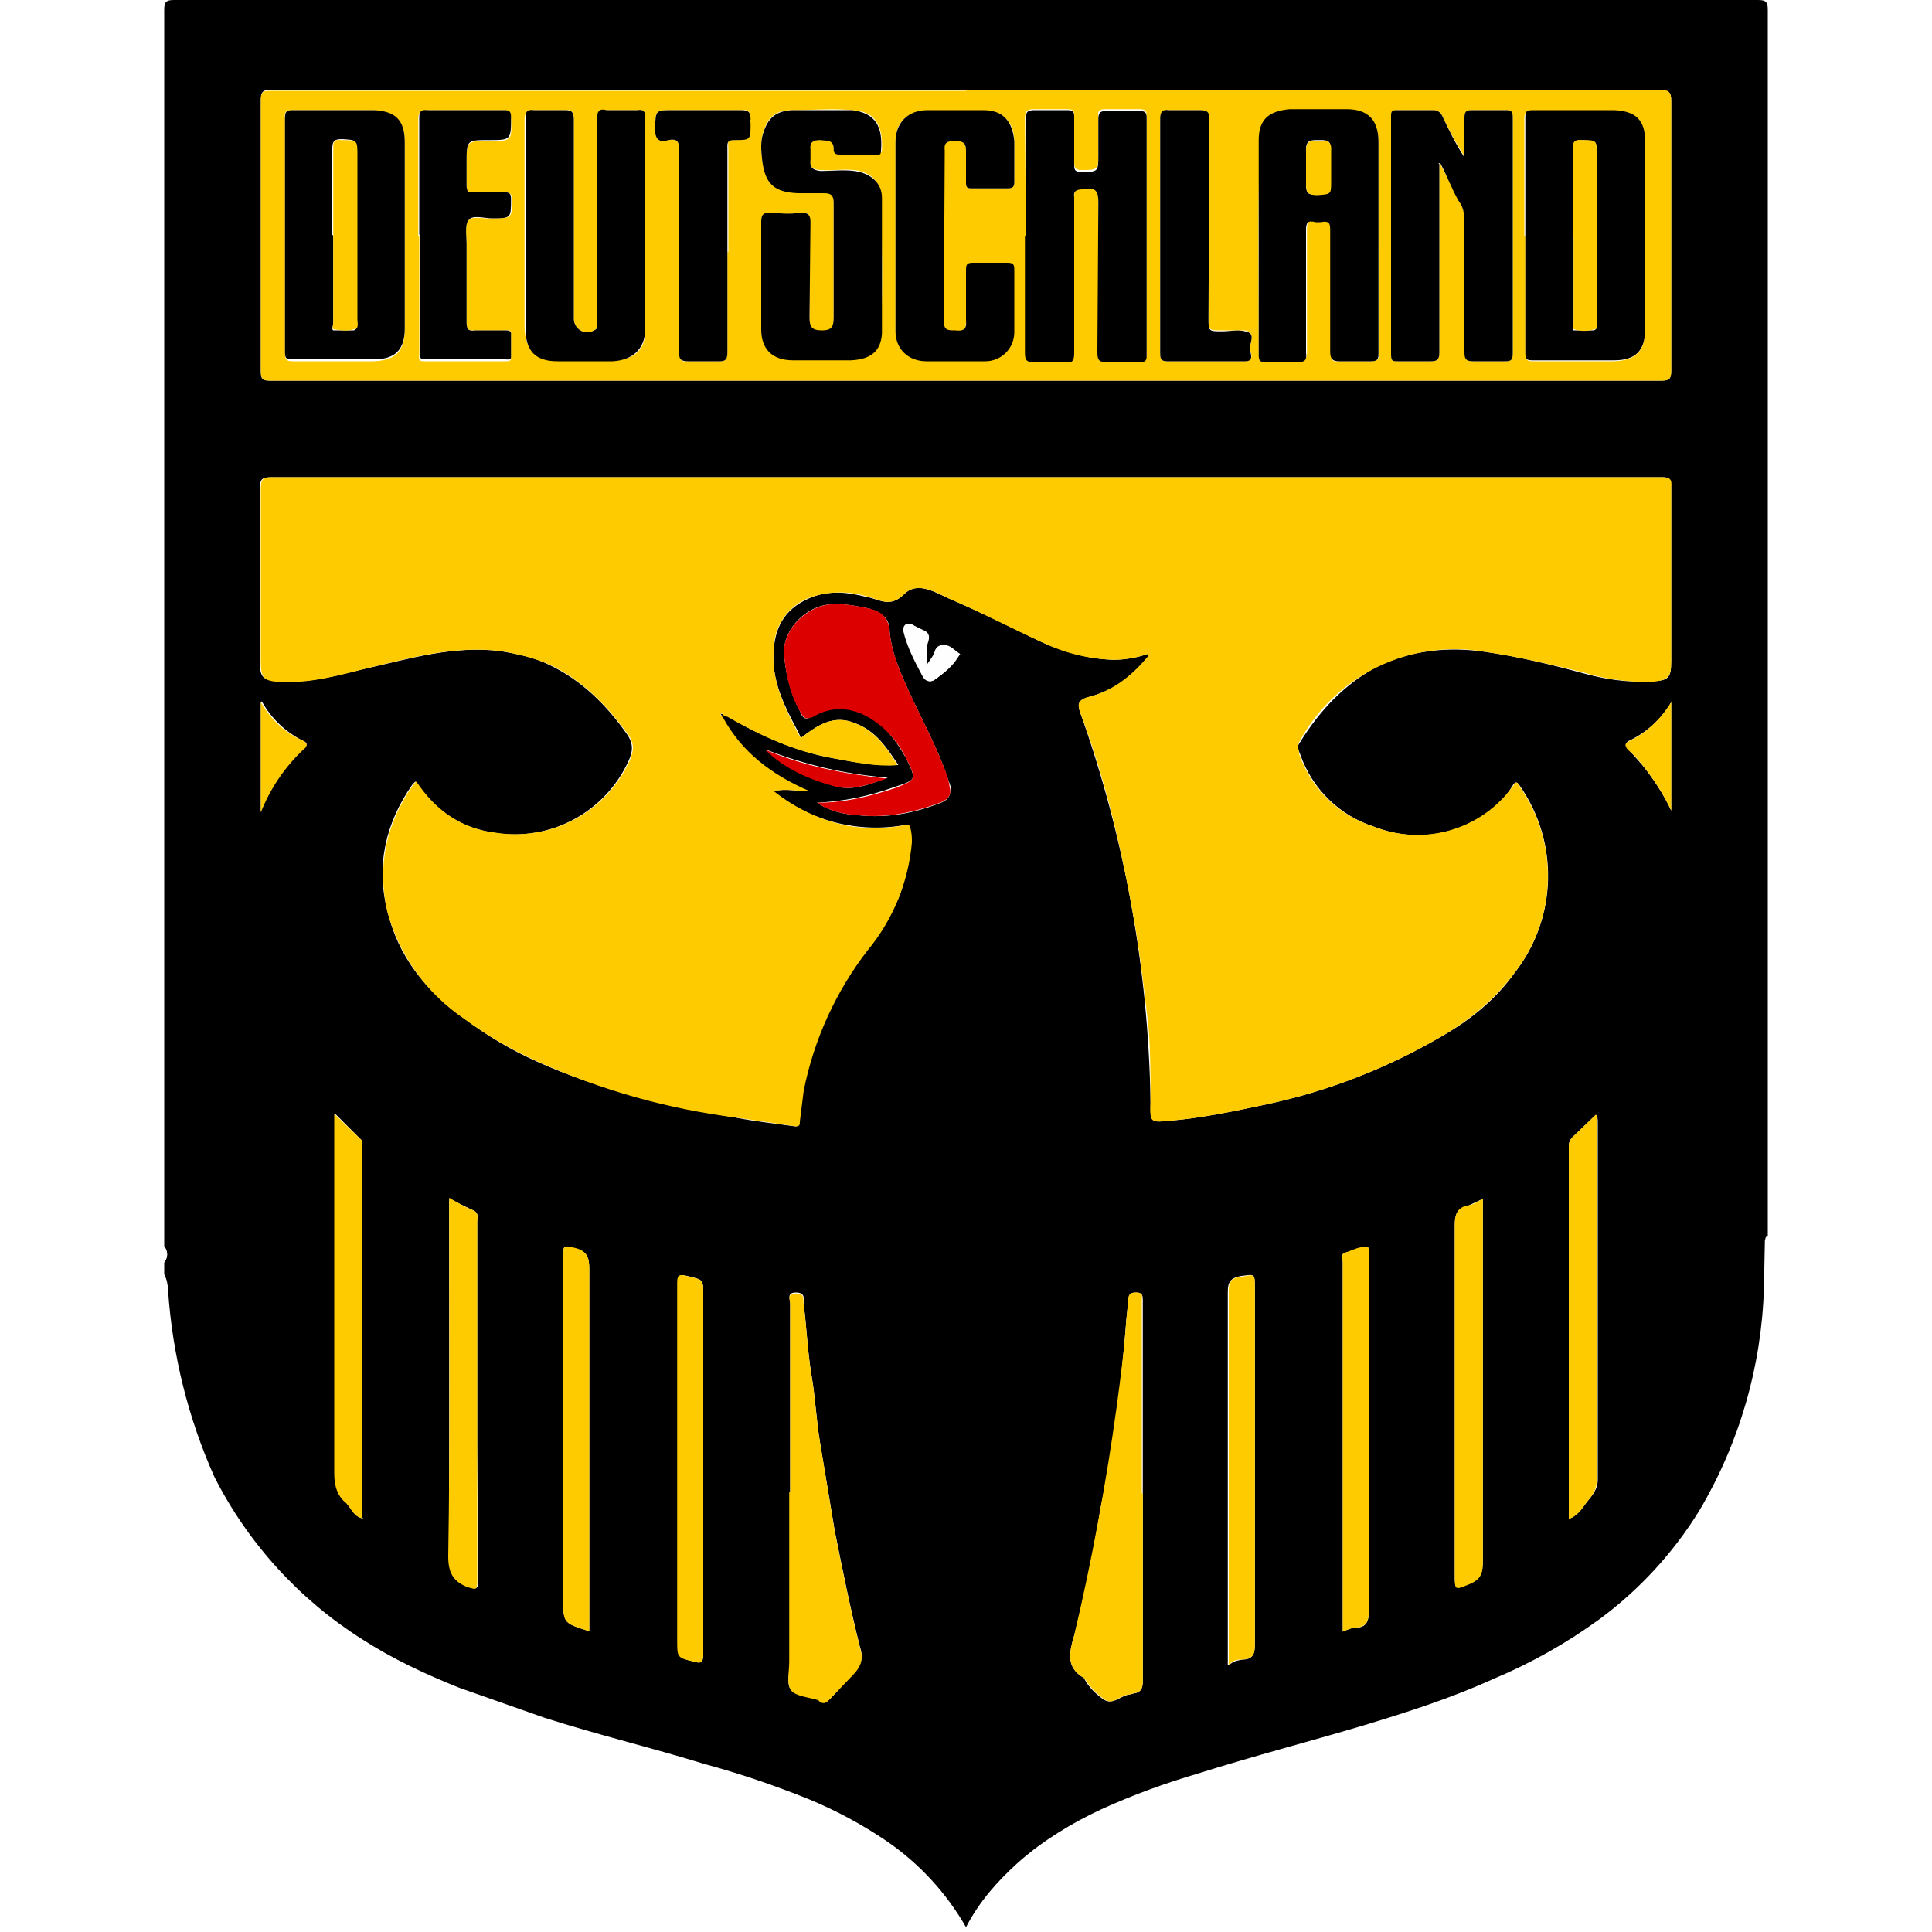
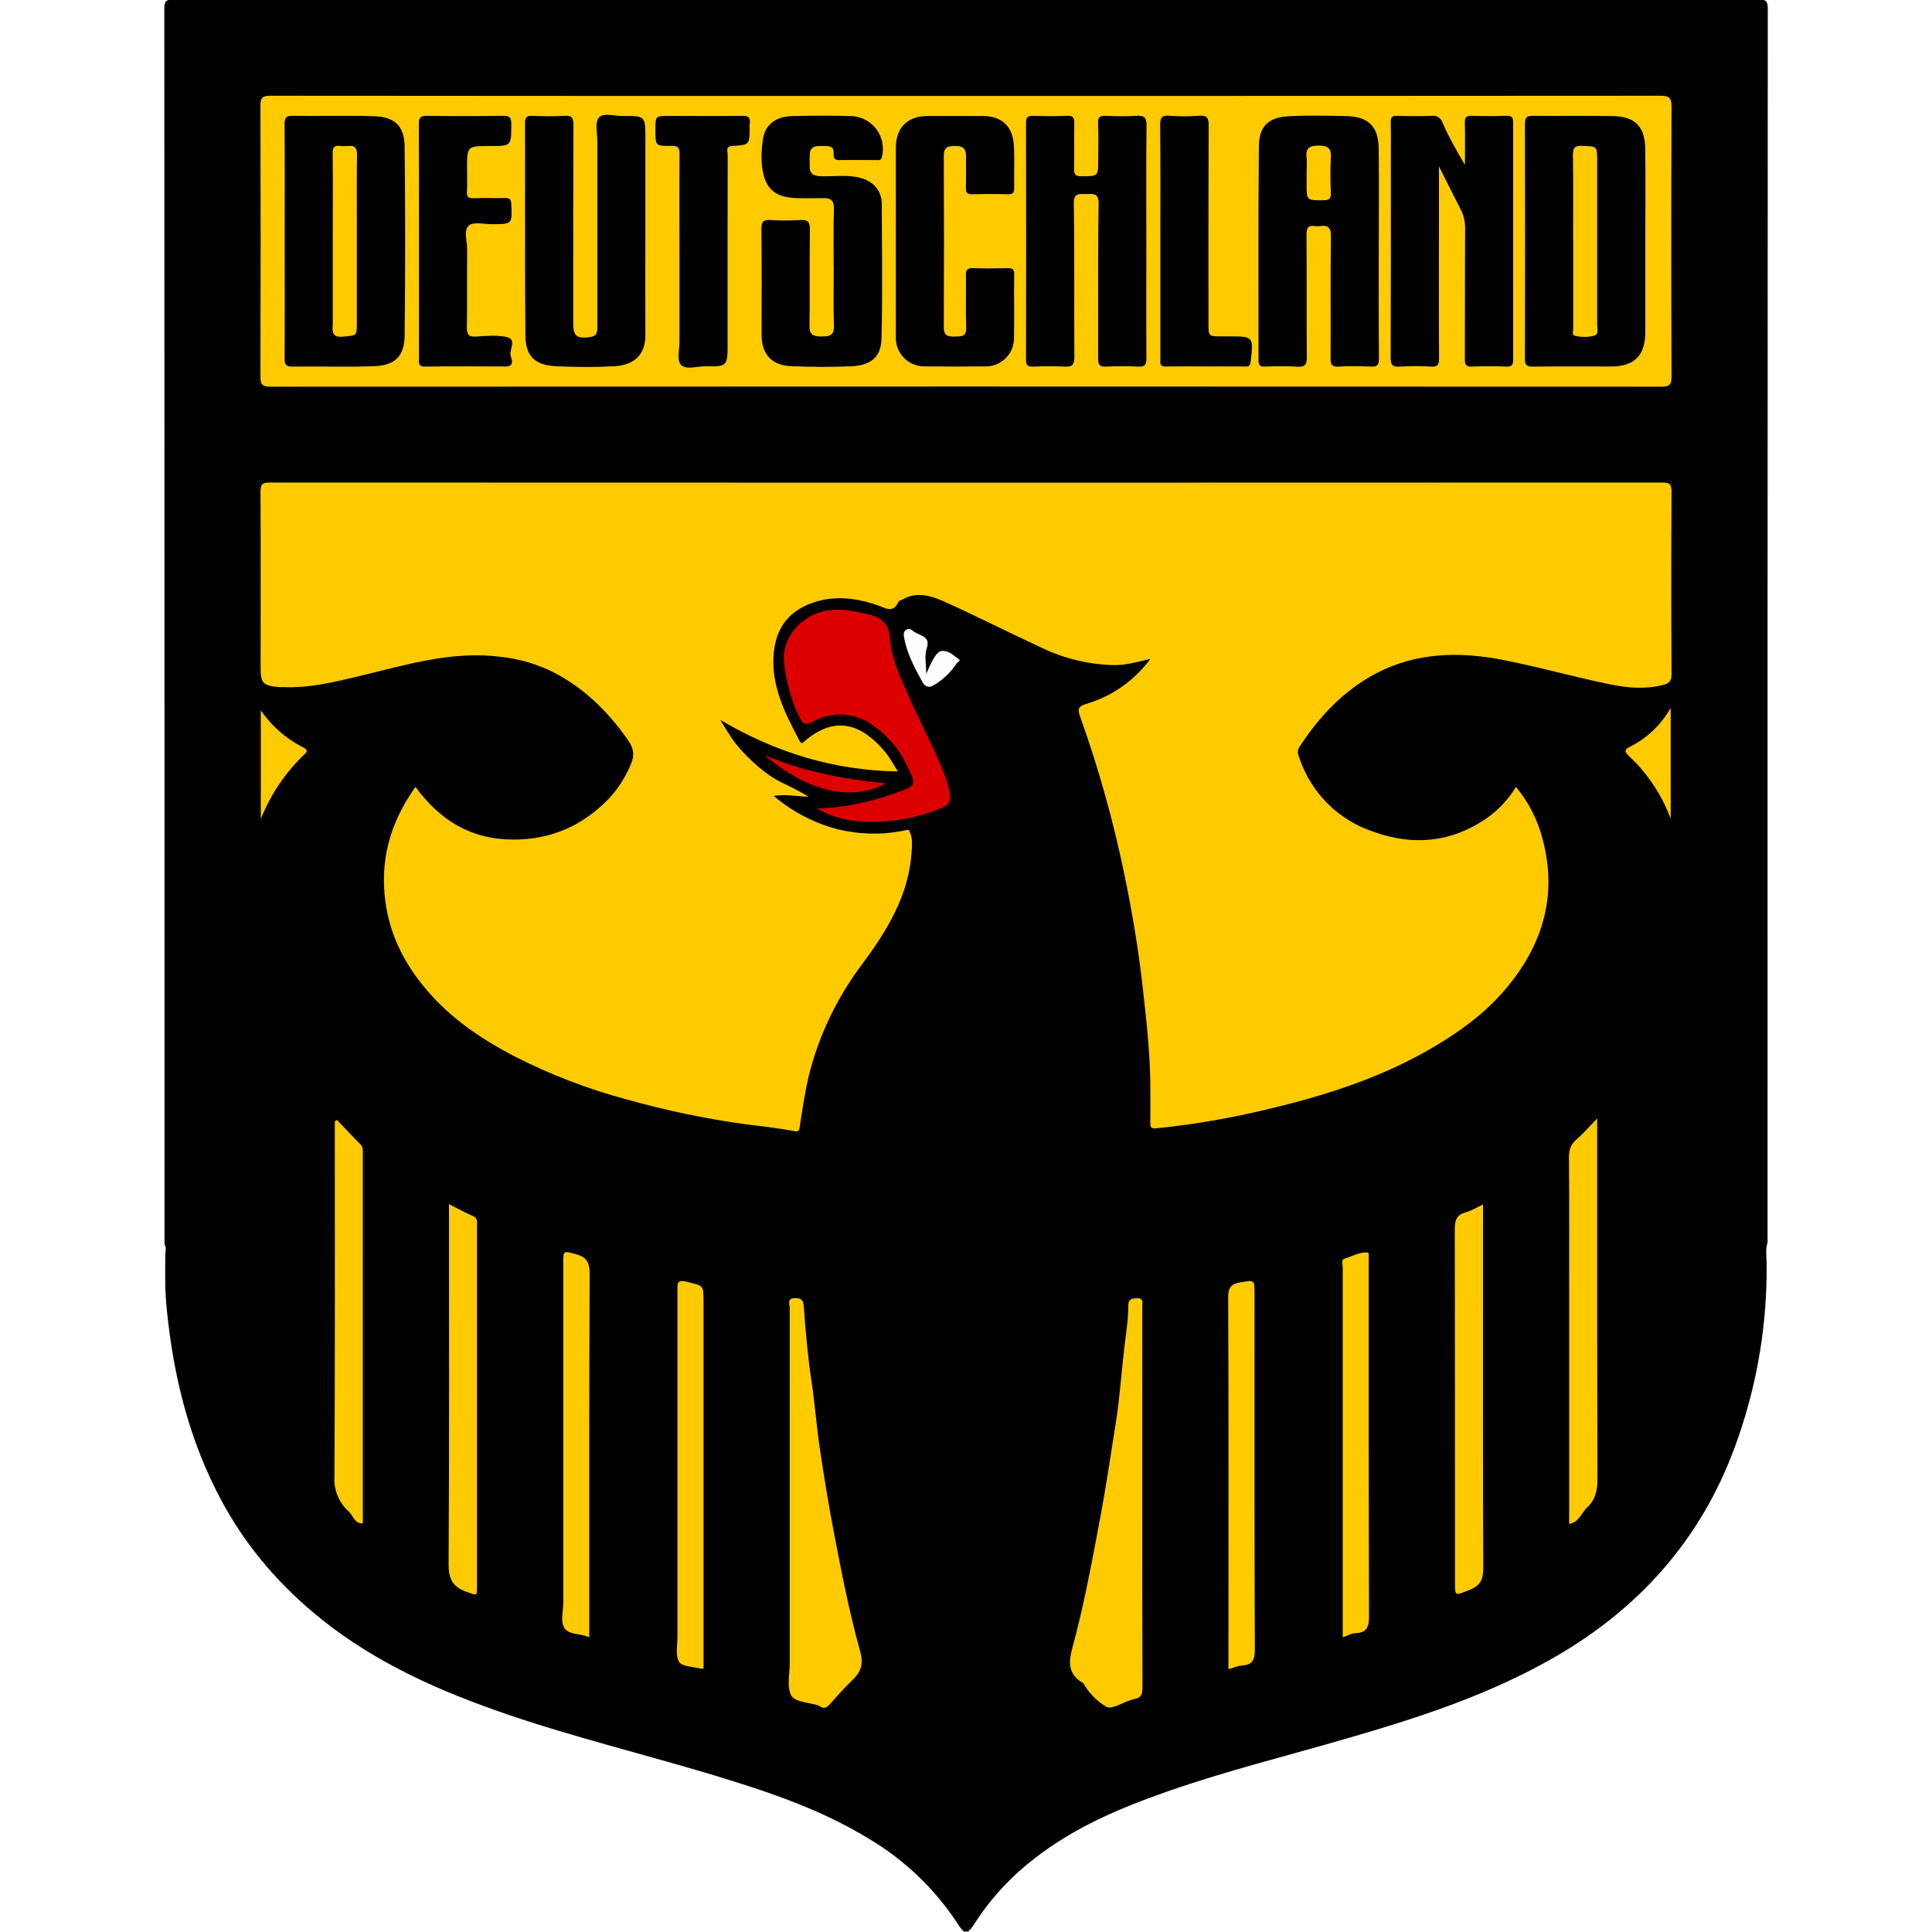
- <svg xmlns="http://www.w3.org/2000/svg" version="1.1" id="Layer_1" x="0" y="0" viewBox="0 0 200 200" xml:space="preserve">
-   <style>.ger_st0{fill:#fefefe}.ger_st1{fill:#fecb00}.ger_st2{fill:#dc0000}</style>
-   <path d="M17 132v-1.3c.4-.6.4-1.1 0-1.7V1c0-.8.2-1 1-1h164c.8 0 1 .2 1 1v127c-.3 0-.2.2-.3.4l-.1 5a48 48 0 01-6.7 23 40.2 40.2 0 01-10.3 11.2 54 54 0 01-11 6.2c-4.4 2-8.8 3.4-13.4 4.8-5.7 1.7-11.5 3.2-17.2 5-3.4 1-6.7 2.2-10 3.7-3 1.4-6 3.2-8.6 5.5-2.1 1.9-4 4-5.4 6.7a27.2 27.2 0 00-8.2-8.9 45 45 0 00-8.2-4.4c-3.5-1.4-7-2.6-10.7-3.6-5.5-1.7-11-3-16.6-4.8l-8.8-3.1c-3.5-1.4-6.9-3-10-5a42.8 42.8 0 01-15.3-16.8 56.7 56.7 0 01-4.8-19.3 4 4 0 00-.4-1.7zm58-58l.4.2c3.4 2 7 3.6 10.9 4.3 2.2.4 4.3.8 6.7.7-1.2-1.8-2.3-3.5-4.4-4.3-2.3-1-4 .2-5.7 1.5l-.2-.5c-1.5-2.8-2.9-5.5-2.6-8.7.2-2.6 1.4-4.4 4-5.4 1.8-.7 3.7-.5 5.6 0 1.3.2 2.4 1.2 3.9-.3 1.3-1.3 3-.3 4.5.4 3.3 1.4 6.5 3 9.8 4.6 2.3 1 4.7 1.7 7.3 1.8a11 11 0 003.6-.6v.4c-1.7 2-3.7 3.5-6.3 4.1-.8.3-1 .6-.7 1.5a126.5 126.5 0 017.3 40.4c0 2.2 0 2.1 2.2 1.9 3.3-.3 6.6-1 9.9-1.7a61 61 0 0018-7c3-1.7 5.6-3.8 7.6-6.6a16.3 16.3 0 00.5-19.4c-.2-.3-.4-.5-.7 0-.7 1.2-1.7 2.2-2.9 3a12.2 12.2 0 01-11.4 1.3 12 12 0 01-7.7-7.5c-.2-.5-.4-.8 0-1.3 2-3.2 4.5-5.9 7.8-7.7 3.6-1.8 7.5-2.2 11.5-1.6 3.4.5 6.7 1.3 10 2.2 2.2.6 4.6 1 7 .8 1.8 0 2.1-.3 2.1-2v-18c0-1-.2-1.1-1-1.1H28.1c-1 0-1.2.2-1.2 1.2v17.8c0 1.8.3 2 2 2.1h.4c3 .2 5.7-.6 8.6-1.3 4.5-1 9-2.4 13.9-1.8 1.7.3 3.4.6 5 1.4 3.4 1.6 6 4.2 8.1 7.2.7 1 .6 1.8.2 2.7a13 13 0 01-14 7.5c-3.4-.5-6.1-2.3-8.1-5.3l-.3.3c-2.8 4-3.8 8.4-2.6 13.1 1.1 4.7 4 8.3 7.9 11.1 2.4 1.8 4.9 3.3 7.6 4.5 3.3 1.5 6.7 2.6 10.1 3.6 3.5 1 7 1.6 10.5 2.2 2 .4 4 .6 6.1.9.4 0 .4-.2.4-.5l.4-3.2a35 35 0 016.6-14.5c1.3-1.6 2.4-3.4 3.3-5.4.8-1.9 1-3.8 1.3-5.8 0-.5 0-1-.2-1.6-.1-.2 0-.3-.4-.2A17 17 0 0180 81.9c1.3-.3 2.4 0 3.7 0-3.9-1.6-7-4-9-7.7l.1-.2zm25-64.7H28c-.8 0-1 .2-1 1.1v28c0 .9.2 1 1 1h144c.8 0 1-.2 1-1v-28c0-.9-.3-1-1.2-1H100zM84.6 83.1c1.3.9 2.8 1.2 4.3 1.3 3 .3 5.7-.2 8.5-1.3 1-.4 1-1 1-1.7l-.7-2c-1-2.6-2.4-5.2-3.6-7.8-.9-2-1.8-4-2-6.2 0-1.4-.8-2-2.1-2.4-1.5-.3-2.9-.6-4.4-.4-2.6.4-4.8 3-4.4 5.5.2 2 .7 3.8 1.6 5.5.3.8.6 1 1.4.5 1.8-1 3.8-1 5.6 0 1.8 1 3 2.6 4 4.4 1.1 2.3 1.1 2.2-1.3 3a27 27 0 01-8 1.6zm33.7 71.5v-20c0-.4 0-.8-.7-.8-.6 0-.8.2-.8.9l-.2 1.9a159.5 159.5 0 01-2.7 19.7 152 152 0 01-2.7 13c-.5 1.7-.9 3.3 1 4.4.5 1 1.3 1.7 2 2.2 1 .7 1.8-.4 2.8-.5l.4-.1c.7-.1.9-.5.9-1.3v-19.4zm-36.5-.2v17.4c0 1-.4 2.4 0 3 .6.7 2 .8 2.9 1.1l.2.2c.4.2.6.1 1-.2l2.3-2.5c1-1 1.2-1.8.8-3-1-4-1.8-8-2.6-12l-1.5-9c-.4-2.4-.5-4.8-.9-7.1-.4-2.4-.5-4.9-.8-7.3 0-.5.2-1.2-.8-1.2s-.6.7-.6 1.1v19.5zm71.7-30.3l-1.7.8c-1 .2-1.2.9-1.2 1.9V163c0 1.6 0 1.5 1.5.9 1.2-.5 1.4-1.1 1.4-2.3v-36.2-1.4zm-107 0v37c0 1.7.4 2.6 2 3.2.7.2 1 .3 1-.6l-.1-14.3v-23c0-.4.2-.8-.4-1.1l-2.5-1.2zm-9 33v-38.3-.7l-2.8-2.8v37.2c0 1.1.1 2.1 1 2.9.6.5.8 1.6 1.9 1.8zm125 .1c1-.4 1.4-1.3 2-2 .5-.6.9-1.2.9-2v-37c0-.3 0-.6-.2-.8l-2.4 2.3c-.3.3-.4.6-.4 1v38.5zm-89.7-5v-18.1c0-1.7 0-1.6-1.6-2-1.1-.3-1 .1-1 1v36.7c0 1.8 0 1.8 1.6 2.2.7.2 1 .2 1-.8v-19zm54.4 20.2c.5-.5 1-.5 1.4-.6 1 0 1.3-.5 1.3-1.5v-37c0-1.5 0-1.4-1.5-1.2-1 .2-1.3.6-1.3 1.6V172.4zM61 168.8v-1.2-36.3c0-1.2-.3-1.8-1.5-2-1.2-.4-1.2-.5-1.2 1v35c0 2.7 0 2.7 2.5 3.5h.2zm78 .1c.5-.2.9-.4 1.3-.4 1.2 0 1.4-.7 1.4-1.8v-36.5-.7c0-.2 0-.4-.2-.4-.8 0-1.6.4-2.3.6-.4.1-.2.6-.2 1v38.2zm34-96.2a10 10 0 01-4.4 4c-.4.3-.4.5 0 .9l1.5 1.7c1.1 1.4 2.1 2.9 2.9 4.6V72.7zm-146 0V84a18 18 0 014.4-6.5c.4-.3.5-.6 0-.8a9.9 9.9 0 01-4.3-4.1zM95.9 69c.1-1-.1-1.8.2-2.6.2-.6 0-1-.6-1.2a5 5 0 01-1-.5c-.2-.2-.3-.2-.6 0-.3 0-.3.4-.2.6.3 1.7 1 3.2 1.9 4.7.2.4.6.7 1.1.4 1-.7 1.9-1.4 2.5-2.4l.2-.3c-.5-.3-.9-.8-1.4-.9-.4 0-.8 0-1 .5l-1 1.7zm-16.6 8.6c2 2 4.6 3 7.2 3.8 1.8.5 3.5-.2 5.4-.9a44 44 0 01-12.6-2.9z" />
-   <path class="ger_st0" d="M17 129c.4.6.4 1.1 0 1.7V129z" />
-   <path class="ger_st1" d="M74.8 74.2c2 3.7 5.1 6 9 7.7-1.3 0-2.4-.3-3.7 0 2.3 1.8 4.8 3 7.7 3.6 2 .3 4 .3 6-.1.3-.1.3 0 .4.2.2.6.2 1.1.2 1.6a20.3 20.3 0 01-4.6 11.2 35 35 0 00-6.6 14.5l-.4 3.2c0 .3 0 .5-.4.5l-6.1-.9a71.2 71.2 0 01-20.6-5.8 41.2 41.2 0 01-7.6-4.4 19.7 19.7 0 01-8-11.1c-1.1-4.8-.1-9.2 2.7-13.2l.3-.3c2 3 4.7 4.9 8.2 5.3a13 13 0 0013.9-7.5c.4-1 .5-1.7-.2-2.7-2.2-3-4.7-5.6-8.1-7.2-1.6-.7-3.3-1.1-5-1.4-4.9-.6-9.4.7-14 1.8-2.8.7-5.6 1.5-8.5 1.4H29c-1.7-.1-2-.4-2-2.1V50.6c0-1 .2-1.2 1.2-1.2h143.7c1 0 1.2.2 1.1 1v18c0 1.8-.3 2-2.1 2.2-2.4 0-4.8-.3-7-1-3.3-.8-6.6-1.6-10-2.1a18.3 18.3 0 00-19.4 9.3c-.3.5 0 .8 0 1.3a12 12 0 007.8 7.5 12.2 12.2 0 0014.3-4.2c.4-.6.5-.4.7 0a16.2 16.2 0 01-.6 19.4c-2 2.7-4.6 4.8-7.5 6.5a61.2 61.2 0 01-18 7c-3.3.7-6.6 1.4-9.9 1.7-2.2.2-2.3.3-2.2-1.9 0-2.6 0-5.2-.2-7.7-.4-3.5-.8-7-1.4-10.6-1.3-7.5-3-15-5.7-22.1-.3-.9-.1-1.2.7-1.5 2.6-.6 4.6-2.2 6.2-4.1.1-.1.2-.2.1-.4a11 11 0 01-3.6.6c-2.6-.1-5-.7-7.3-1.8-3.3-1.5-6.5-3.2-9.8-4.6-1.4-.7-3.2-1.7-4.5-.4-1.5 1.5-2.6.5-4 .2a9.5 9.5 0 00-5.6.1 5.7 5.7 0 00-3.9 5.4c-.3 3.2 1.1 6 2.5 8.7l.3.5c1.7-1.3 3.4-2.5 5.7-1.5 2 .8 3.2 2.5 4.3 4.3-2.3.2-4.4-.3-6.6-.7-4-.7-7.5-2.3-11-4.3l-.4-.1c0-.2-.2-.3-.3-.2 0 .1 0 .2.2.3zM100 9.3h71.8c1 0 1.2.2 1.2 1.2v27.9c0 .8-.2 1-1 1H28c-.8 0-1-.1-1-1v-28c0-.9.2-1 1-1h72zm49 7.7h.1l2 3.8c.4.8.6 1.6.6 2.6v13.1c0 .7.1.9.8.9h3.3c.6 0 .8-.1.8-.8V12.1c0-.6-.2-.7-.7-.7h-3.4c-.7 0-.9.1-.9.8v4c-.8-1.3-1.6-2.7-2.3-4.2-.2-.4-.4-.6-1-.6h-3.7c-.4 0-.6.1-.6.6v24.7c0 .6.2.7.7.7h3.4c.7 0 .9-.2.9-.9V22.8 17zm8.9 7.4v12.1c0 .7.1.9.8.9h8.4c2.2-.1 3.2-1 3.2-3.3V14.7c0-2.2-1-3.2-3.2-3.2h-8.4c-.7 0-.9.1-.9.8v12.1zm-128.4-.1v12.2c0 .7.1.9.8.9h8.4c2.2-.1 3.2-1 3.2-3.3V14.6c0-2.1-1-3-3.2-3.2h-8.4c-.7 0-.9.2-.8.9v12zm113.2 1.3V14.8c0-2.3-1-3.3-3.3-3.4h-6c-2.1.2-3 1-3 3.2-.2 7.3-.1 14.7-.1 22 0 .7.2.8.8.8 1 0 2.1-.1 3.2 0 .8 0 1-.2 1-1V23.7c0-.7.2-1 .9-.9h.6c.9-.1 1 .3 1 1v12.7c0 .6 0 1 .8.9h3.3c.7 0 .9-.2.9-.9V25.6zm-36.5-1.2v12c0 .7.1 1 .8 1h3.4c.6 0 .8-.2.8-.9v-8.3-7.8c0-.7.2-1 .8-.9h.3c1-.2 1.4.2 1.4 1.3v15.7c0 .7.1 1 .9.9h3.4c.5 0 .7-.2.7-.7V12c0-.6-.2-.7-.8-.7h-3.5c-.6 0-.8.2-.7.8v3.7c0 1.8 0 1.8-1.8 1.8-.6 0-.7-.3-.7-.8V12c0-.5-.1-.7-.7-.7h-3.4c-.8 0-1 .2-1 1l.1 12zm-39.4-1V12.3c0-.7-.1-1-.8-.9h-3.1c-1 0-1 .2-1 1v20.7c0 .4 0 .9-.4 1.1-1 .6-2.1-.2-2.1-1.2V12.3c0-.7-.2-1-1-.9h-3.1c-.7 0-1 .2-1 1V34c.1 2.3 1.2 3.3 3.5 3.3h5.7c2 0 3.4-1 3.3-3.3V23.4zM86.3 27v6c0 1-.3 1.3-1.2 1.3-1 0-1.3-.3-1.3-1.3V23c0-.7 0-1-.8-1-1.1.2-2.2.2-3.3 0-.7 0-.9.3-.9 1v11c0 2 1.2 3.2 3.2 3.2h6.2c2 0 3-1 3-2.9.2-4.6.1-9.2 0-13.8 0-1.5-.8-2.4-2.2-2.8-1.3-.3-2.7 0-4-.1-.8 0-1.2-.3-1.2-1.1v-1c0-.9.5-1.1 1.2-1 .6 0 1.4-.2 1.3.8 0 .4.1.6.6.6h3.8c.3 0 .6 0 .6-.4.1-2.4-.6-4-3.1-4.1-2-.2-4.2 0-6.2 0-1.7 0-2.5.7-3 2.3-.3 1-.2 2-.1 2.9.3 2.2 1.3 3.2 3.7 3.2h2.7c.7 0 1 .3 1 1.1v6zm6.4-2.6v9.8c0 1.9 1.3 3.1 3.2 3.1h6a3 3 0 003-2.9V28c.1-.6 0-.7-.6-.7a55 55 0 01-3.6 0c-.6 0-.7.1-.7.7v5.3c0 .9-.3 1-1.1 1s-1.2 0-1.2-1V15.6c0-.8.3-1 1-1 .9-.1 1.3.1 1.3 1v3.3c0 .5.1.6.6.6h3.7c.6 0 .7-.2.7-.7v-4.3c-.1-2-1.2-3-3.2-3H96c-2 0-3.3 1.1-3.3 3.1v9.8zm-49.3 0v12.2c0 .4-.2.8.5.8h8.4c.3 0 .6 0 .6-.3v-2.6c0-.4-.4-.3-.6-.3h-3.1c-.7 0-.9 0-.9-.8v-8.2c0-.8-.2-1.9.2-2.4.5-.5 1.6-.1 2.5-.2 2 0 2 0 2-2 0-.5-.2-.7-.8-.7H49c-.5 0-.7-.1-.7-.6v-2.4c0-2.3 0-2.3 2.3-2.3 2.4 0 2.4 0 2.3-2.4 0-.6-.2-.8-.7-.8h-8c-.8 0-.9.3-.9 1v12zm32 1.7V15.4c0-.5-.2-.9.5-.9 1.7 0 1.7 0 1.7-1.8v-.4c.1-.7-.1-1-.9-.9h-7c-1.9 0-1.8 0-1.9 1.8 0 1.1.3 1.5 1.4 1.3 1-.2 1.2.3 1.2 1.3v20.7c0 .6 0 1 .7.9h3.4c.6 0 .8-.2.8-.9V26.1zm44.7-1.7v12.1c0 .5 0 .9.7.9h8c1.1 0 .7-.9.6-1.2-.1-.7.7-1.7-.5-2h-2.4c-1.4 0-1.4 0-1.4-1.3V12.4c0-.8-.1-1-1-1H121c-.7 0-.9.2-.9.9v12.1z" />
-   <path class="ger_st2" d="M84.6 83.1c2.7 0 5.3-.6 8-1.5 2.3-.9 2.3-.9 1.2-3.1a9.8 9.8 0 00-4-4.3c-1.8-1-3.8-1.1-5.6 0-.8.3-1 .2-1.4-.6-1-1.7-1.4-3.6-1.6-5.5-.4-2.5 1.8-5 4.4-5.5 1.5-.2 3 .1 4.4.4 1.3.3 2 1 2.1 2.4.2 2.2 1.1 4.2 2 6.2 1.2 2.6 2.6 5.2 3.6 7.8.3.7.5 1.3.6 2 .2.8 0 1.3-1 1.7-2.7 1-5.5 1.6-8.4 1.3-1.5-.1-3-.4-4.3-1.3z" />
-   <path class="ger_st1" d="M118.3 154.6V174c0 .8-.2 1.2-1 1.3l-.3.1c-1 0-1.8 1.2-2.7.5a7.4 7.4 0 01-2-2.1l-.1-.1c-1.9-1.1-1.5-2.7-1-4.4a256.2 256.2 0 004.4-23.7c.4-3 .8-6 1-9l.2-2c0-.6.2-.8.8-.8.8 0 .6.4.6.8v20zM81.8 154.4V135c0-.4-.4-1.1.6-1.1s.7.7.8 1.2c.3 2.4.4 4.9.8 7.3.4 2.3.5 4.7.9 7l1.5 9.1c.8 4 1.6 8 2.6 12 .4 1.2.2 2-.8 3l-2.4 2.5c-.3.3-.5.4-.9.2l-.2-.2c-1-.3-2.3-.4-2.8-1-.5-.7-.2-2-.2-3v-17.5zM153.5 124.1v37.6c0 1.2-.2 1.8-1.4 2.3-1.5.6-1.5.7-1.5-1v-36.2c0-1 .2-1.7 1.2-2 .6 0 1.1-.4 1.7-.7zM46.5 124c.9.5 1.7 1 2.5 1.3.6.3.4.7.4 1.1v37.3c0 1-.2.8-1 .6-1.5-.6-2-1.5-2-3.2.2-12 .1-23.8.1-35.8v-1.2zM37.6 157.2c-1.1-.2-1.3-1.3-2-1.8-.8-.8-1-1.8-1-2.9v-37.2l2.9 2.8v39.1zM162.4 157.2v-38.5c0-.4.1-.7.4-1l2.4-2.3c.3.2.1.5.1.8v37c0 .8-.3 1.4-.8 2-.6.7-1 1.6-2 2zM72.8 152.2v19c0 1-.3 1-1 .8-1.7-.4-1.7-.4-1.7-2.2V133c0-.8 0-1.2 1-.9 1.7.4 1.7.3 1.7 2v18.1zM127.2 172.4V171v-37.3c0-1 .2-1.4 1.2-1.5 1.5-.3 1.5-.4 1.5 1.2v36.9c0 1-.2 1.4-1.3 1.5-.4 0-1 0-1.4.6zM61 168.8h-.2c-2.5-.8-2.5-.8-2.5-3.4v-35.2c0-1.3 0-1.3 1.3-1 1.1.3 1.4.9 1.4 2.1v37.5zM139 169v-1.1-37.3c0-.3-.2-.8.2-.9.7-.2 1.4-.7 2.3-.6.2 0 .2.2.2.4v37.2c0 1.1-.2 1.7-1.4 1.8-.4 0-.8.2-1.3.4zM173 72.7v11.2a23 23 0 00-2.9-4.6c-.4-.6-1-1.2-1.6-1.7-.3-.4-.3-.6 0-.8 1.9-.9 3.3-2.2 4.5-4.1zM27 72.7c1.2 2 2.6 3.2 4.4 4 .5.3.4.6 0 .9a18 18 0 00-4.4 6.5V72.7z" />
-   <path class="ger_st0" d="M95.8 69c.5-.7.9-1.2 1-1.7.3-.6.7-.5 1-.5.6.1 1 .6 1.5.9l-.2.3c-.6 1-1.4 1.7-2.4 2.4-.6.3-1 0-1.2-.4-.8-1.5-1.6-3-2-4.7 0-.2 0-.5.3-.7.3-.1.4 0 .7.1l1 .5c.5.3.7.6.5 1.2-.3.8 0 1.6-.2 2.6z" />
-   <path class="ger_st2" d="M79.2 77.6c4 1.7 8.1 2.5 12.6 3-1.9.6-3.6 1.3-5.4.8-2.6-.7-5.2-1.8-7.2-3.8z" />
-   <path d="M74.8 74.2l-.2-.3c.1 0 .3 0 .3.2l-.2.1zM149 17v19.5c0 .7-.2.9-.9.9h-3.4c-.5 0-.7 0-.7-.7V12c0-.5.1-.6.6-.6h3.8c.4 0 .7.2.9.6.7 1.5 1.4 2.9 2.3 4.3v-4.1c0-.7.2-.8.8-.8h3.5c.5 0 .7.1.7.7v24.5c0 .7-.2.8-.8.8h-3.3c-.7 0-.9-.2-.9-.9V23.4c0-1 0-1.8-.6-2.6-.7-1.2-1.2-2.6-1.9-3.9h-.2zM157.9 24.4V12.3c0-.7 0-.9.8-.9h8.4c2.2.1 3.2 1 3.2 3.2v19.5c0 2.2-1 3.2-3.2 3.2h-8.4c-.7 0-.8-.1-.8-.8V24.4zm5 0v9c0 .3-.2.7 0 .8h2.1c.5-.2.3-.7.3-1.1v-17c0-1.6 0-1.5-1.5-1.6-.8 0-1 .2-1 1v8.9zM29.5 24.3v-12c0-.7.1-.9.8-.9h8.4c2.2.1 3.2 1 3.2 3.3V34c0 2.2-1 3.2-3.2 3.2h-8.4c-.7 0-.8-.1-.8-.8V24.3zm5 .1v9c0 .3-.2.7 0 .8h2.1c.5-.1.3-.7.3-1.1V16c0-1.6 0-1.5-1.5-1.6-.8 0-1 .2-1 1v8.9zM142.7 25.6v11c0 .6-.1.8-.8.8h-3.3c-.7 0-.9-.3-.9-1V24c0-.8 0-1.2-1-1h-.5c-.8-.2-1 0-1 .8v12.7c.1.8-.1 1-1 1h-3.1c-.6 0-.8-.1-.8-.7V14.5c0-2.1 1-3 3.2-3.2h5.9c2.2 0 3.3 1.1 3.3 3.4v10.8zm-5-8.1v-2c.2-1.1-.6-1-1.3-1-.7 0-1.2 0-1.2 1v3.6c0 1 .3 1.1 1.2 1 1.3 0 1.3 0 1.3-1.3v-1.3zM106.2 24.4v-12c0-.8.1-1 .9-1h3.4c.6 0 .7.2.7.7V17c0 .5 0 .8.7.8 1.8 0 1.8 0 1.8-1.8v-3.7c0-.6.2-.8.7-.8h3.6c.5 0 .7.1.7.7v24.6c0 .5-.1.7-.7.7h-3.4c-.8 0-1-.2-1-1l.1-15.6c0-1.1-.3-1.5-1.3-1.3h-.3c-.7 0-1 .2-.9.8v16.2c0 .7-.2 1-.8.9H107c-.8 0-.9-.3-.9-1v-12zM66.8 23.4V34c0 2.2-1.4 3.3-3.4 3.4h-5.7c-2.3 0-3.3-1.1-3.3-3.4V12.3c0-.7.1-1 .9-.9h3.2c.7 0 .9.2.9 1V33c0 1 1.1 1.8 2.1 1.2.5-.2.3-.7.3-1V12.4c0-.9.2-1.2 1-1H66c.6-.1.8.1.8.8v11zM86.3 27v-6c0-.8-.3-1-1-1h-2.7c-2.5-.1-3.4-1-3.7-3.4-.1-.9-.2-1.9.1-2.8.5-1.6 1.3-2.3 3-2.4h6.2c2.5.3 3.2 1.8 3 4.2 0 .5-.2.4-.5.4h-3.8c-.5 0-.6-.2-.6-.6 0-1-.8-.8-1.4-.9-.7 0-1.1.2-1 1v1c-.1.8.2 1.1 1 1.2 1.4 0 2.8-.2 4.1.1 1.4.4 2.3 1.3 2.3 2.7v14c-.1 1.8-1.1 2.7-3.2 2.8h-6c-2.2 0-3.3-1.2-3.3-3.2V23c0-.8.2-1 1-1 1 .1 2 .2 3.1 0 .8 0 1 .3 1 1l-.1 9.9c0 1 .3 1.3 1.3 1.3.9 0 1.2-.3 1.2-1.3v-6zM92.7 24.4v-9.7c0-2 1.3-3.3 3.3-3.3h5.8c2 0 3 1.1 3.2 3.2v4.2c0 .5-.1.7-.7.7h-3.7c-.5 0-.6-.1-.6-.6v-3.3c0-.9-.4-1-1.2-1-.8 0-1.1.2-1 1l-.1 17.6c0 1 .4 1 1.2 1 .8.1 1.2-.1 1.1-1v-5.3c0-.5.1-.7.7-.7h3.6c.6 0 .7.2.7.7v6.5a3 3 0 01-3 3h-6.1c-1.9 0-3.2-1.3-3.2-3.1v-9.9zM43.4 24.3v-12c0-.6 0-1 .9-.9h7.9c.5 0 .7.1.7.7 0 2.4 0 2.4-2.3 2.4s-2.3 0-2.3 2.4v2.3c0 .6.2.8.7.7h3.2c.6 0 .7.2.7.7 0 2 0 2-2 2-.8 0-2-.4-2.4.2-.4.5-.2 1.6-.2 2.4v8.2c0 .7.2.9.9.8h3.1c.2 0 .6 0 .6.3V37c0 .3-.4.2-.6.2H44c-.7 0-.5-.4-.5-.8V24.3zM75.3 26v10.5c0 .7-.2.9-.8.9h-3.3c-.8 0-.9-.3-.9-.9V15.8c0-1 0-1.5-1.1-1.3-1 .3-1.4-.1-1.4-1.2.1-1.9 0-1.9 1.9-1.9h7c.8 0 1 .2 1 1-.1 0 0 .2 0 .4 0 1.7 0 1.7-1.7 1.7-.8 0-.7.4-.7.9V26zM120.1 24.4V12.3c0-.7.2-1 .9-.9h3.2c.8 0 1 .2 1 1l-.1 20.5c0 1.4 0 1.4 1.4 1.4.8 0 1.6-.2 2.4 0 1.2.2.4 1.2.5 1.9 0 .3.5 1.2-.5 1.2h-8.1c-.7 0-.7-.4-.7-.9v-12z" />
-   <path class="ger_st1" d="M162.8 24.4v-9c0-.7.2-1 1-.9 1.5 0 1.5 0 1.5 1.6v17c0 .4.2 1-.3 1-.6.2-1.4.2-2 0-.3 0-.1-.5-.1-.7v-9zM34.5 24.4v-9c0-.7 0-1 .9-.9 1.6 0 1.6 0 1.6 1.6v17c0 .3.2 1-.4 1-.6.2-1.3.1-2 0-.3 0-.1-.4-.1-.7v-9zM137.8 17.5v1.3c0 1.3 0 1.3-1.4 1.4-.9 0-1.2-.2-1.2-1.1v-3.5c0-1 .5-1.1 1.2-1 .7 0 1.5-.2 1.4 1v1.9z" />
+ <svg xmlns="http://www.w3.org/2000/svg" viewBox="0 0 200 200">
+   <path d="M17.03 128.8c0-42.63 0-85.26-.02-127.9 0-.77.17-.95.95-.95 54.7.03 109.39.03 164.08 0 .78 0 .96.18.96.96-.03 42.56-.02 85.12-.02 127.68-.23.74-.11 1.5-.1 2.25a53.06 53.06 0 01-2.92 17.91c-3.4 9.99-9.83 17.48-18.93 22.74-6.7 3.88-13.97 6.26-21.35 8.4-6.3 1.84-12.69 3.41-18.89 5.58-4.84 1.7-9.54 3.68-13.63 6.87a26.4 26.4 0 00-6.01 6.38c-.29.44-.53.9-.94 1.23h-.42c-.29-.24-.5-.56-.7-.88a28.16 28.16 0 00-9.24-8.78c-4.5-2.74-9.4-4.49-14.4-6.04-8.07-2.52-16.34-4.42-24.32-7.26-6.82-2.42-13.3-5.46-18.86-10.2-3.8-3.22-6.94-6.99-9.32-11.4-3.34-6.2-4.99-12.86-5.68-19.8-.2-1.9-.19-3.85-.15-5.78.01-.34.12-.7-.1-1.01z" />
+   <path d="M43 81.45c2.59 3.52 5.78 5.44 10.07 5.46 3.93.03 7.19-1.41 9.9-4.17A11.78 11.78 0 0065.35 79c.35-.84.25-1.54-.33-2.37-2.16-3.09-4.78-5.64-8.2-7.27A16.29 16.29 0 0051.88 68c-5.1-.67-9.91.85-14.77 2.01-2.54.6-5.07 1.23-7.72 1.12h-.51c-1.7-.17-1.9-.4-1.9-2.06 0-6.05.02-12.1-.01-18.15 0-.74.13-.97.94-.97 48.05.02 96.1.02 144.15 0 .75 0 .98.14.98.94-.04 6.3-.04 12.59 0 18.88.01.76-.29 1-.9 1.14-1.8.46-3.63.31-5.38-.05-3.79-.76-7.5-1.84-11.3-2.57-4.43-.85-8.85-.75-12.97 1.4-3.4 1.78-5.94 4.49-8 7.68-.28.46-.07.85.06 1.21a12.08 12.08 0 007.77 7.57c4 1.41 7.86 1.05 11.43-1.34a10.76 10.76 0 003.18-3.35 13.76 13.76 0 012.8 5.56c1.44 5.58.06 10.5-3.52 14.94-2.34 2.91-5.3 5.01-8.5 6.83-5.2 2.94-10.83 4.7-16.58 6.06a86.9 86.9 0 01-11.37 1.95c-.63.07-.68-.11-.68-.58 0-1.39.02-2.77 0-4.15-.05-3.31-.42-6.6-.79-9.88-.44-3.97-1.11-7.9-1.92-11.79a121.41 121.41 0 00-4.57-16.26c-.3-.82-.09-1.06.68-1.28a12.64 12.64 0 006.6-4.65c-1.4.33-2.53.65-3.72.64a18 18 0 01-7.43-1.75c-3.3-1.52-6.54-3.17-9.84-4.67-1.5-.68-3.07-1.31-4.72-.34-.11.07-.3.09-.35.18-.54 1.25-1.28.7-2.16.39-2.2-.76-4.5-1.06-6.77-.25-2.63.93-3.75 2.79-3.99 5.16-.32 3.37 1.15 6.25 2.66 9.1.26.48.4.16.59 0 3.23-2.7 5.92-1.65 8.29 1.18.48.58.83 1.27 1.31 2.01-6.7-.1-12.73-2-18.39-5.34.54.84 1.02 1.74 1.64 2.51.67.83 1.44 1.6 2.25 2.3.76.65 1.59 1.25 2.5 1.69.94.44 1.85.91 2.75 1.45-1.17-.01-2.32-.28-3.61-.08a16.86 16.86 0 006.64 3.46c2.35.55 4.71.61 7.08.08.3-.07.3.04.4.25.28.66.2 1.34.16 2.02-.29 4.5-2.55 8.14-5.13 11.63a31.87 31.87 0 00-5.52 11.56c-.4 1.7-.66 3.45-.92 5.18-.08.55-.11.62-.72.5-1.7-.33-3.42-.49-5.13-.72a90.77 90.77 0 01-11.94-2.5 59.18 59.18 0 01-11.91-4.58c-3.28-1.73-6.36-3.8-8.81-6.65-2.5-2.88-4.14-6.15-4.48-10.06-.37-4.15.82-7.75 3.2-11.1zM100 9.93c23.95 0 47.9 0 71.86-.02.93 0 1.18.2 1.18 1.16-.04 9.3-.04 18.6 0 27.9 0 .87-.22 1.06-1.07 1.06a150119 150119 0 00-143.94 0c-.85 0-1.07-.18-1.07-1.06.03-9.33.03-18.67 0-28 0-.87.22-1.06 1.07-1.06 24 .03 47.98.02 71.97.02z" fill="#fecb00" />
+   <path d="M84.57 83.71c2.77-.1 5.4-.66 7.99-1.57 2.36-.83 2.36-.8 1.26-3.02a10.25 10.25 0 00-3.42-4 5.67 5.67 0 00-6.27-.4c-.74.4-1.02.25-1.36-.45a17.06 17.06 0 01-1.6-5.64c-.3-2.64 1.83-5 4.44-5.43 1.52-.25 2.88.08 4.3.4 1.35.3 2.1 1 2.21 2.43.16 2.2 1.12 4.18 2 6.16 1.17 2.68 2.6 5.24 3.64 7.98.3.76.56 1.52.58 2.35.02.56-.22.85-.75 1.07A18.43 18.43 0 0188.8 85a9.77 9.77 0 01-4.22-1.3z" fill="#dc0000" />
+   <path d="M118.25 155.1c0 6.53-.01 13.07.02 19.6 0 .69-.15 1.07-.84 1.18-.17.03-.32.1-.48.15-.82.26-1.84.94-2.4.67a6.71 6.71 0 01-2.31-2.29c-.04-.06-.06-.14-.1-.17-1.98-1.12-1.36-2.77-.93-4.4 1.12-4.26 1.91-8.6 2.72-12.92.61-3.25 1.08-6.52 1.6-9.78.4-2.55.56-5.13.87-7.7.16-1.4.4-2.82.4-4.25-.02-.68.31-.78.89-.8.7-.04.56.42.56.8v19.91zM81.75 154.99v-19.6c.01-.38-.33-1 .57-1.01.8-.01.85.38.9 1.02.18 2.54.41 5.07.79 7.6.34 2.3.52 4.64.86 6.95.44 2.94.91 5.87 1.47 8.78.79 4.1 1.58 8.19 2.7 12.2.36 1.3.13 2.13-.86 3.05-.83.79-1.6 1.69-2.38 2.55-.29.3-.54.33-.86.15-.06-.03-.1-.1-.17-.12-.98-.32-2.43-.35-2.84-1.02-.5-.84-.18-2.2-.18-3.34v-17.21zM153.52 124.69v8.57c0 9.68-.02 19.36.03 29.04 0 1.18-.28 1.83-1.43 2.29-1.55.61-1.5.71-1.5-.95 0-12.13 0-24.26-.02-36.4 0-.9.17-1.48 1.13-1.74.6-.16 1.15-.52 1.79-.81zM46.48 124.65c.9.45 1.65.89 2.45 1.22.55.23.45.62.45 1.02v37.22c0 1.18.04 1.07-1.1.67-1.46-.52-1.86-1.38-1.84-2.95.08-12.34.04-24.68.04-37.18zM34.88 115.93c.8.84 1.6 1.7 2.42 2.52.29.29.26.6.26.95v38.3c-.87.04-.99-.8-1.44-1.21a4.47 4.47 0 01-1.5-3.6c.07-11.9.04-23.78.04-35.67v-1.13l.22-.16zM165.34 115.77v1.39c0 11.99-.01 23.98.03 35.97 0 1.14-.22 2.13-1.02 2.86-.63.57-.85 1.6-1.91 1.76V134.5c0-4.9.02-9.81-.02-14.72 0-.75.18-1.3.75-1.8.7-.6 1.31-1.31 2.17-2.2zM72.83 172.74h-.3c-.78-.22-1.93-.2-2.23-.7-.4-.67-.17-1.73-.17-2.63v-35.75c0-.73-.13-1.26 1.01-.96 1.66.42 1.69.3 1.69 2.03v38zM127.17 172.8v-1.69c0-12.26.03-24.53-.03-36.79-.01-1.11.37-1.43 1.31-1.58 1.43-.24 1.42-.27 1.42 1.23 0 12.26-.02 24.52.03 36.79 0 1.1-.26 1.6-1.37 1.66-.42.02-.83.23-1.36.38zM61 169.48c-.95-.4-2.08-.23-2.55-.92-.47-.7-.14-1.74-.14-2.63v-35.16c0-1.35-.02-1.28 1.3-.94 1.1.29 1.43.84 1.43 2.02-.06 12.14-.04 24.27-.04 36.4v1.23zM139 169.5v-1.04-37.23c0-.32-.2-.81.17-.93.77-.23 1.48-.67 2.32-.65.25 0 .2.24.2.4v.73c0 12.16-.01 24.33.03 36.5 0 1.12-.2 1.75-1.43 1.79-.38.01-.76.24-1.3.43zM27 73.54a11.82 11.82 0 004.34 3.81c.28.15.62.32.25.67-1.95 1.85-3.47 4-4.59 6.75V73.54zM172.95 84.75a16.91 16.91 0 00-2.85-4.92c-.46-.6-1.01-1.12-1.55-1.65-.38-.36-.38-.59.11-.84a9.98 9.98 0 004.29-4.06v11.47z" fill="#fecb00" />
+   <path d="M95.88 69.76c.33-.71.55-1.28.9-1.8.27-.37.46-.62.94-.57.65.06 1.07.53 1.55.87.2.13-.12.24-.2.36a7.25 7.25 0 01-2.38 2.3c-.53.36-.96.12-1.19-.3-.83-1.5-1.65-3.02-1.93-4.76-.03-.24-.03-.48.22-.65.28-.18.48-.09.72.1.23.2.52.3.8.43.62.29.88.59.62 1.4-.24.74-.05 1.62-.05 2.62z" fill="#fefefe" />
+   <path d="M91.7 81.1c-4.57 2.44-9.66-.39-12.54-2.93 3.97 1.71 8.17 2.48 12.55 2.93z" fill="#dc0000" />
+   <path d="M151.65 17.07c0-1.62.03-3-.01-4.38-.01-.55.14-.72.7-.7 1.2.04 2.41.04 3.62 0 .57-.02.68.19.68.71v24.57c0 .57-.2.7-.71.68a42.23 42.23 0 00-3.52 0c-.7.04-.77-.25-.77-.83.02-4.5 0-8.99.03-13.48 0-.74-.15-1.4-.5-2.04-.7-1.36-1.38-2.73-2.21-4.38v6.07c0 4.6-.02 9.2.01 13.79 0 .64-.12.92-.83.87a25.11 25.11 0 00-3.22 0c-.77.05-.97-.17-.96-.95.03-6.95.02-13.9.02-20.84 0-1.18.02-2.35-.01-3.53-.02-.5.15-.65.64-.64 1.21.04 2.42.05 3.63 0 .58-.03.87.2 1.09.7.62 1.45 1.4 2.81 2.32 4.38zM29.47 24.98c0-4.04.02-8.08-.01-12.12 0-.66.14-.88.84-.87 2.8.04 5.6-.05 8.39.04 2.2.06 3.18 1.02 3.2 3.2.07 6.49.07 12.98 0 19.47-.02 2.2-1.02 3.14-3.2 3.21-2.79.1-5.59 0-8.39.04-.68.01-.85-.19-.84-.86.03-4.04.01-8.08.01-12.12zM170.32 25v9.32c.01 2.5-1.13 3.62-3.56 3.62-2.7 0-5.39-.02-8.08.01-.6 0-.82-.11-.82-.78.02-8.12.02-16.23 0-24.34 0-.71.22-.85.87-.84 2.76.03 5.53-.03 8.29.03 2.2.05 3.26 1.05 3.29 3.34.05 3.21.01 6.43.01 9.64zM142.73 26.11c0 3.66-.02 7.33.02 10.99 0 .68-.18.89-.86.85a30.3 30.3 0 00-3.31 0c-.71.04-.85-.22-.84-.87.03-4.18-.03-8.36.04-12.54.02-1-.3-1.27-1.2-1.13-.13.02-.28.02-.41 0-.71-.12-.93.14-.92.88.04 4.22 0 8.43.03 12.65.01.8-.18 1.07-1 1.02a30.3 30.3 0 00-3.32-.01c-.56.02-.68-.18-.68-.7.01-7.37-.04-14.73.04-22.08.02-2.13.99-3.04 3.17-3.14 1.96-.1 3.93-.06 5.9-.01 2.27.05 3.3 1.08 3.33 3.31.05 3.6.01 7.19.01 10.78zM118.67 25.06c0 4.01-.02 8.02.01 12.03 0 .67-.16.9-.85.86-1.1-.06-2.21-.06-3.31 0-.7.04-.85-.21-.84-.87.02-5.32-.04-10.65.05-15.97.02-1.22-.62-1.01-1.32-1.02-.69 0-1.26-.15-1.25 1 .09 5.28.02 10.57.06 15.86 0 .84-.24 1.05-1.03 1a32.5 32.5 0 00-3.21 0c-.56.02-.77-.1-.77-.73.02-8.15.02-16.31 0-24.47 0-.58.15-.78.74-.76 1.18.05 2.35.05 3.53 0 .6-.02.75.2.73.76-.03 1.56.02 3.12-.02 4.67-.02.6.1.84.78.83 1.72-.02 1.72.02 1.72-1.74 0-1.24.04-2.49-.02-3.73-.03-.67.2-.82.82-.79 1.03.05 2.08.07 3.1 0 .84-.06 1.12.14 1.1 1.04-.05 4-.02 8.02-.02 12.03zM66.81 23.88c0 3.59-.02 7.18 0 10.77.02 2.23-1.33 3.15-3.2 3.26-2 .11-4.01.1-6.01 0-2.2-.08-3.2-1.02-3.21-3.2-.07-7.32-.02-14.64-.04-21.97 0-.58.16-.77.75-.75 1.1.05 2.21.07 3.31 0 .8-.06.95.22.95.97-.03 6.84-.02 13.68-.02 20.52 0 1.32.37 1.59 1.71 1.42.78-.1.79-.56.79-1.15V14.68c0-.86-.28-1.98.15-2.5.46-.55 1.62-.16 2.47-.17 2.35-.02 2.35 0 2.35 2.33v9.54zM86.3 27.63c0-2-.03-4 .03-6.01.02-.89-.36-1.14-1.14-1.11-.9.02-1.8.02-2.7 0-2.41-.07-3.36-1.1-3.61-3.35-.1-.9-.04-1.82.1-2.75.24-1.73 1.65-2.35 2.93-2.39 2.1-.06 4.22-.06 6.33 0a3.4 3.4 0 013.05 4.25c-.12.42-.41.29-.65.3-1.2 0-2.42-.02-3.63 0-.5.02-.75-.07-.71-.66.06-.92-.65-.77-1.21-.8-.63-.02-1.21.03-1.26.84-.03.42 0 .83-.01 1.25-.03.75.35 1 1.07 1.04 1.4.06 2.8-.2 4.2.18 1.3.35 2.18 1.3 2.19 2.67.02 4.67.09 9.34-.03 14-.05 1.9-1.13 2.72-3.06 2.82-2.07.1-4.15.08-6.22 0-1.99-.06-3.12-1.16-3.13-3.2 0-3.67.03-7.33-.02-11-.01-.81.24-.98.98-.93 1 .06 2.01.06 3 0 .8-.05 1.05.15 1.04 1-.05 3.3.01 6.63-.04 9.95-.02 1 .48 1.1 1.25 1.1.75 0 1.31-.05 1.28-1.08-.07-2.04-.02-4.08-.02-6.12zM92.74 24.92v-9.64c0-2.07 1.21-3.27 3.29-3.27h5.7c2.04 0 3.13 1.12 3.23 3.1.08 1.44 0 2.9.03 4.35 0 .48-.12.66-.63.65a70.28 70.28 0 00-3.73 0c-.5 0-.65-.16-.64-.65.03-1.1 0-2.21.01-3.32.02-.83-.44-1.05-1.18-1.03-.7.01-1.13.14-1.12 1.02.03 5.91.03 11.82 0 17.72 0 .92.41 1.01 1.14.99.67-.02 1.22.03 1.18-.95-.07-1.8 0-3.59-.03-5.39-.02-.58.16-.76.74-.74 1.18.04 2.35.03 3.53 0 .49-.01.74.05.73.65-.03 2.21.02 4.42-.02 6.63a2.92 2.92 0 01-2.94 2.89c-2.1.02-4.21.02-6.32 0a2.94 2.94 0 01-2.97-3.07v-9.94zM43.37 24.98c0-4.04.01-8.09-.01-12.13-.01-.67.16-.87.84-.86 2.63.04 5.26.04 7.89 0 .7-.01.84.2.84.87-.01 2.26.01 2.26-2.23 2.26-2.35 0-2.35 0-2.35 2.33 0 .8.04 1.6-.01 2.39-.04.57.18.7.7.68 1.08-.04 2.15 0 3.22-.02.47-.01.65.1.67.62.09 2.09.11 2.08-2 2.09-.82 0-1.91-.28-2.4.14-.56.5-.16 1.62-.17 2.47-.03 2.66.02 5.33-.03 7.99-.01.76.13 1.1 1 1.03.99-.08 2.02-.15 3 .02 1.3.22.33 1.33.54 2 .1.33.42 1.1-.55 1.08-2.77-.02-5.53-.03-8.3.01-.71.01-.66-.36-.65-.83V24.98zM70.34 26.42c0-3.49-.02-6.98.01-10.47.01-.69-.19-.86-.86-.85-1.64.03-1.64 0-1.64-1.67 0-1.43 0-1.43 1.4-1.43 2.52 0 5.04.03 7.56-.01.64-.01.9.15.8.8-.03.13-.01.28-.01.41 0 1.77 0 1.81-1.74 1.9-.8.04-.53.57-.53.94-.02 6.5-.01 12.99-.01 19.48 0 2.41 0 2.43-2.38 2.4-.85 0-1.98.4-2.47-.18-.41-.5-.13-1.58-.13-2.4v-8.92zM120.12 24.9c0-3.97.02-7.95-.02-11.93 0-.72.1-1.06.94-.99 1.03.09 2.07.08 3.1 0 .77-.04.98.17.98.96-.03 6.84-.02 13.69-.02 20.53 0 1.35 0 1.35 1.37 1.35h.72c2.59 0 2.57 0 2.28 2.63-.05.45-.23.5-.58.49-2.74 0-5.47-.03-8.2 0-.7.02-.57-.4-.57-.8V24.9z" />
+   <path d="M34.45 24.92c0-3 .02-6.01-.01-9.01-.01-.64.14-.9.8-.8.26.04.55.03.82 0 .68-.07.9.24.9.9-.04 2.45-.02 4.9-.02 7.36V33.4c0 1.42-.01 1.3-1.4 1.45-1.36.13-1.09-.71-1.09-1.45v-8.5zM162.85 24.87c0-2.94.03-5.87-.02-8.8 0-.77.17-1 .96-.97 1.55.06 1.55 0 1.55 1.59v16.98c0 .39.2.95-.32 1.08a4 4 0 01-2.04-.01c-.26-.07-.12-.5-.12-.76v-9.11zM135.26 17.92c0-.52.06-1.04 0-1.55-.13-1 .24-1.3 1.25-1.3 1 .01 1.33.3 1.26 1.3-.08 1.2-.05 2.4 0 3.6.02.59-.15.76-.74.76-1.77.01-1.77.04-1.77-1.68v-1.13z" fill="#fecb00" />
</svg>
